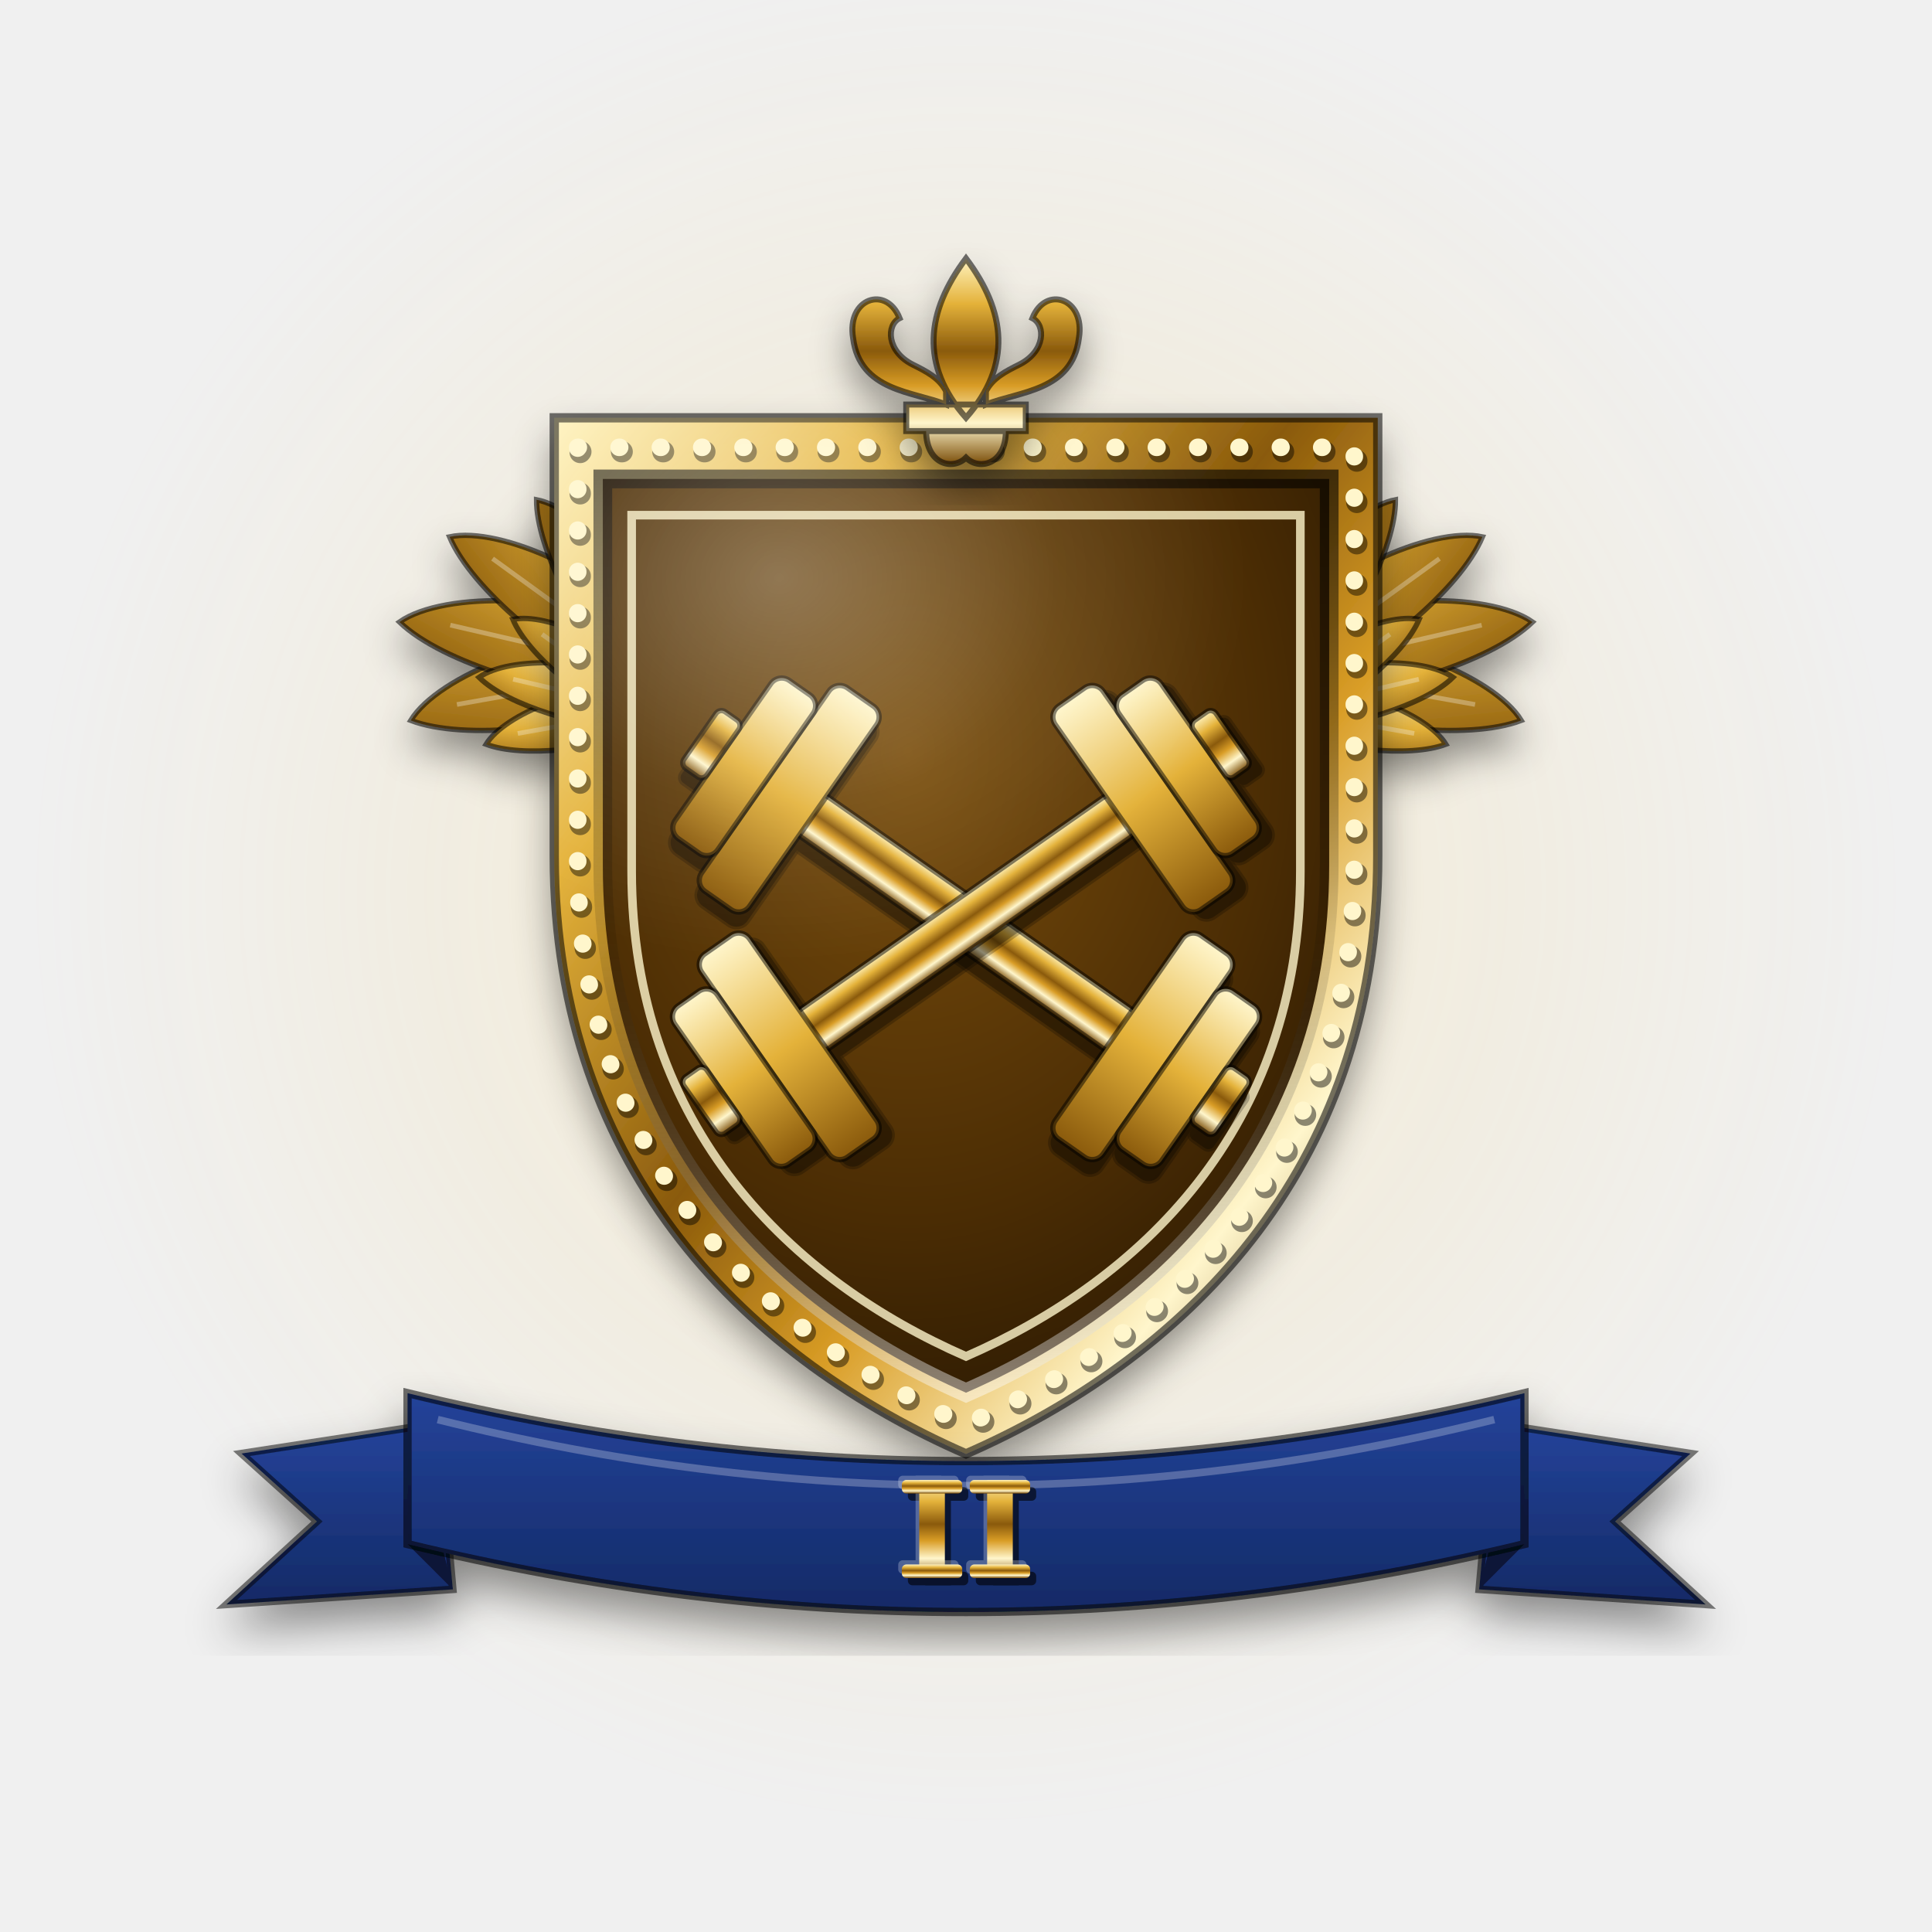
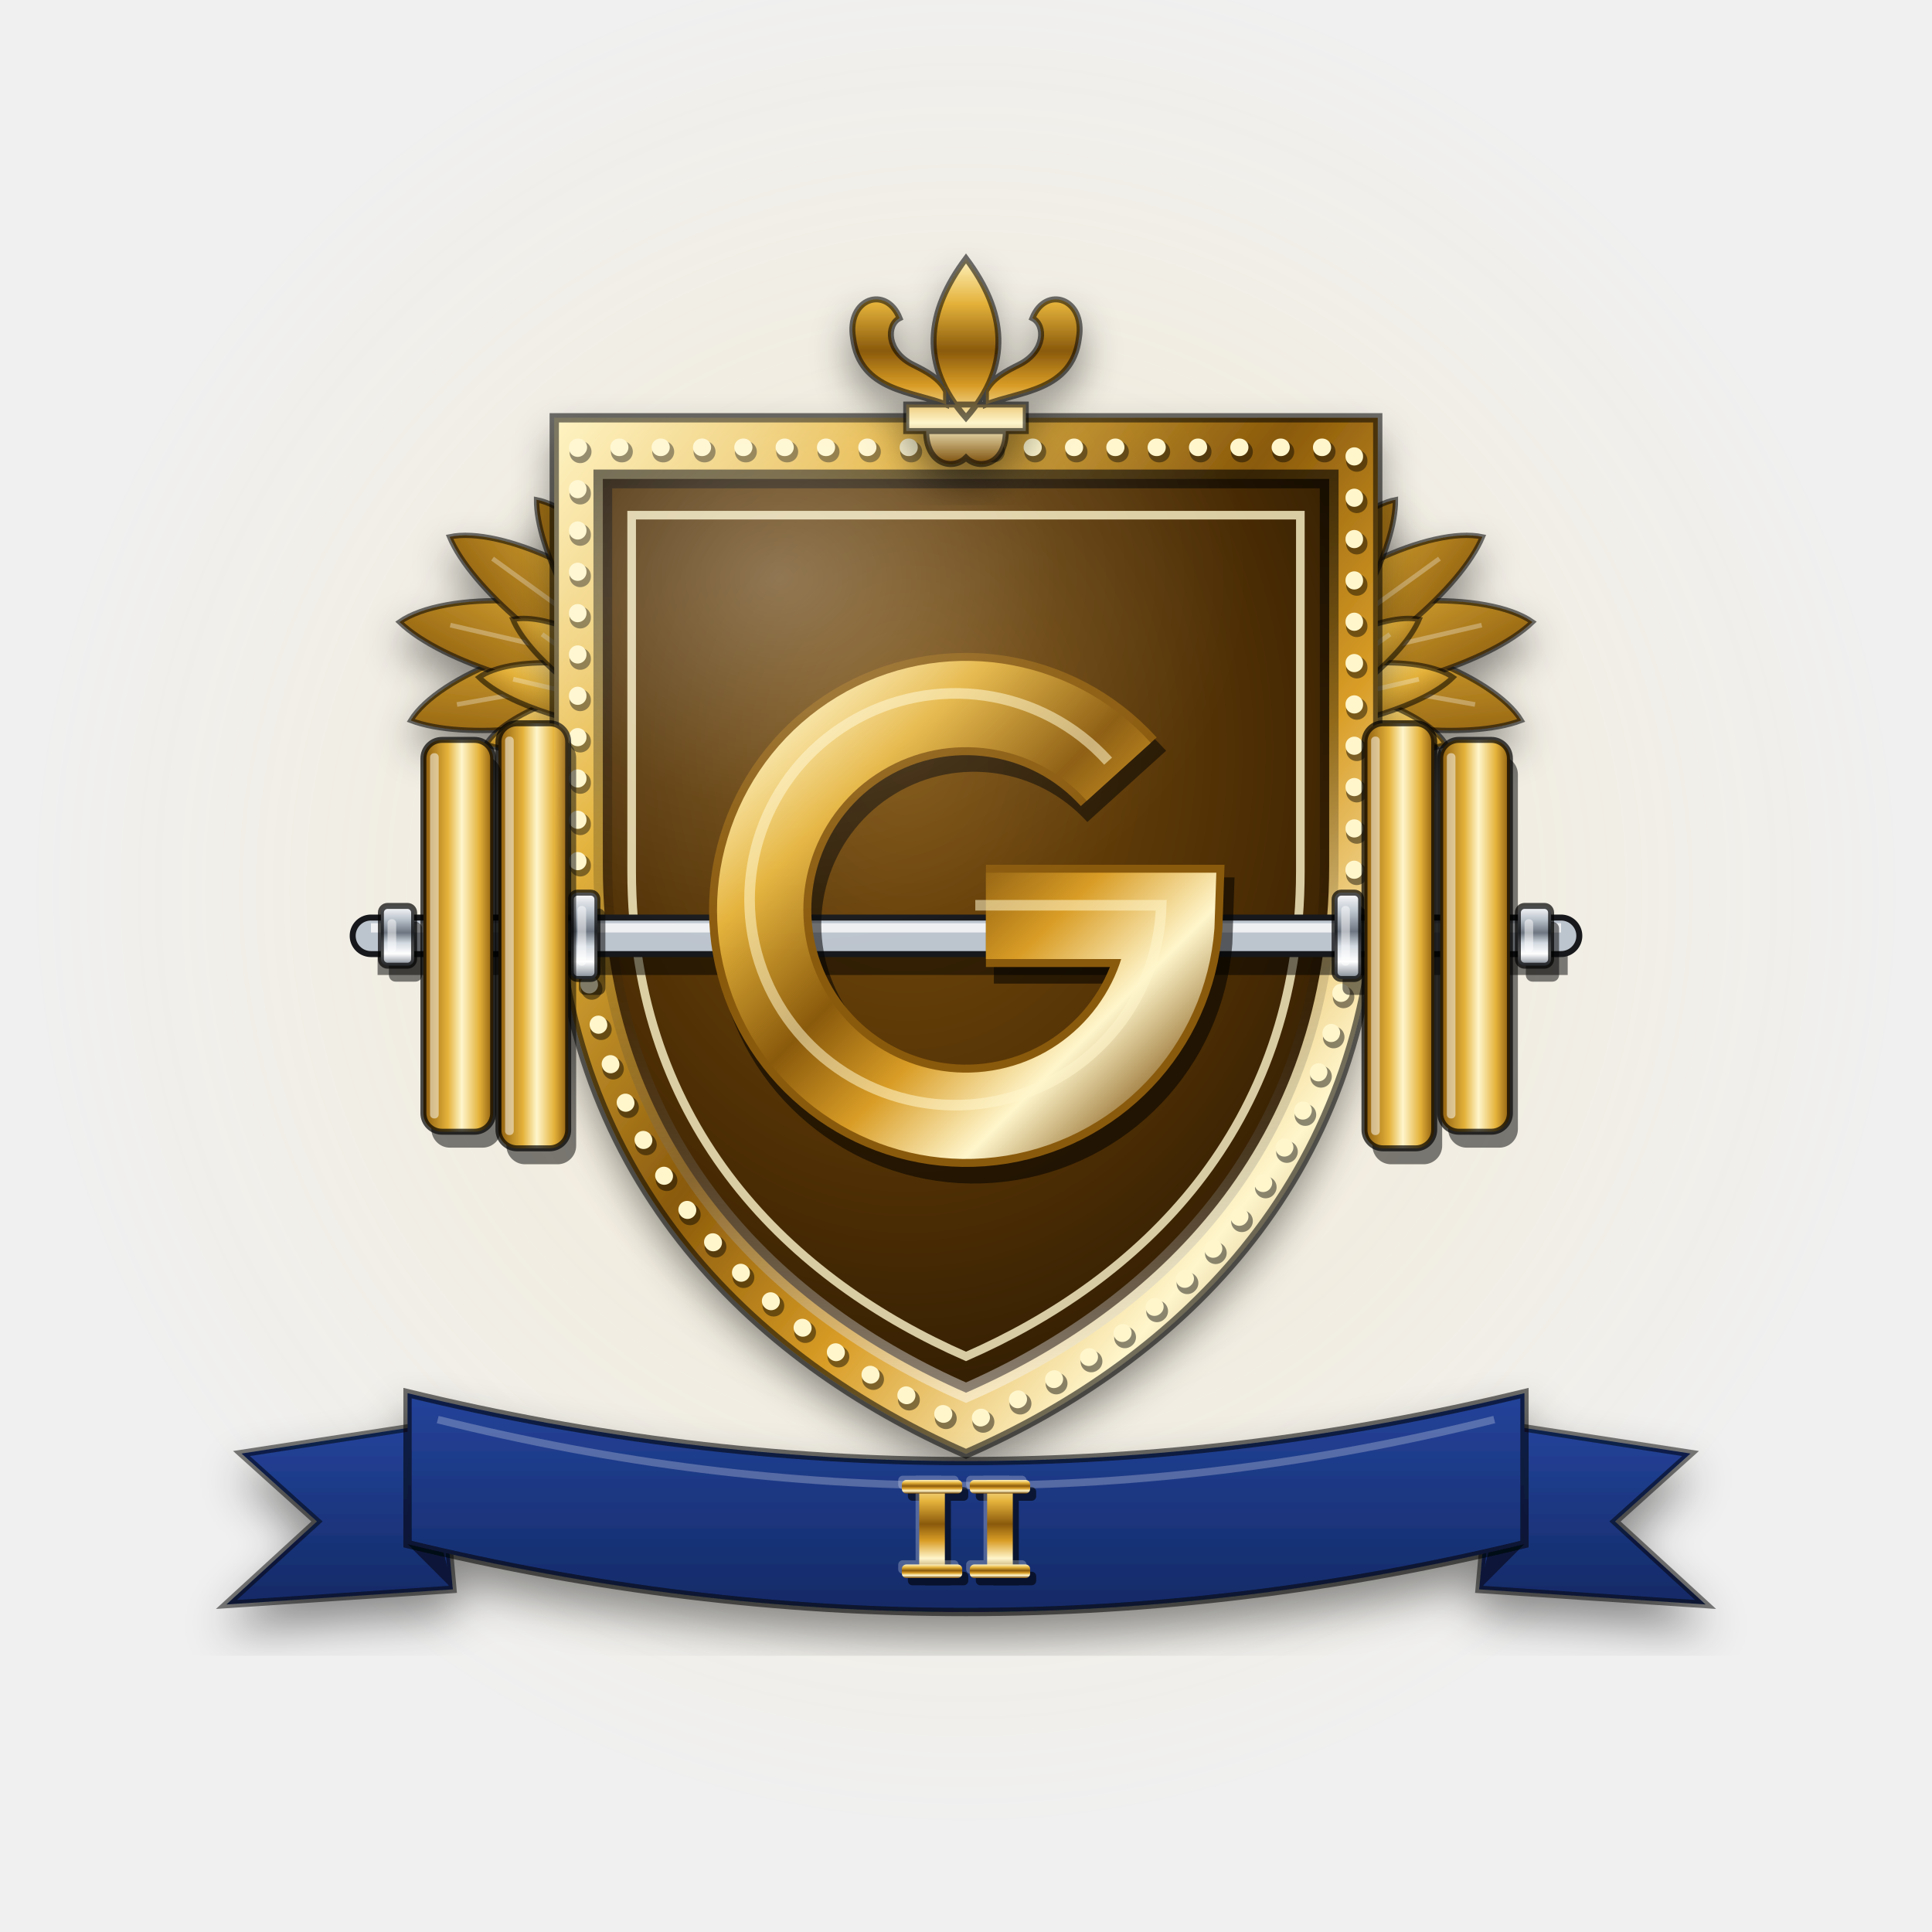
<svg xmlns="http://www.w3.org/2000/svg" viewBox="0 0 256 256">
  <defs>
    <filter id="ds" x="-20%" y="-20%" width="140%" height="140%">
      <feDropShadow dx="0" dy="3" stdDeviation="3" flood-color="#000" flood-opacity=".45" />
    </filter>
    <radialGradient id="r1" cx="0.5" cy="0.5" r="0.5">
      <stop offset="0" stop-color="#ffd25a" stop-opacity="0.3" />
      <stop offset="0.45" stop-color="#ffd25a" stop-opacity="0.12" />
      <stop offset="1" stop-color="#ffd25a" stop-opacity="0" />
    </radialGradient>
    <linearGradient id="l2" x1="0" y1="0" x2="1" y2="1">
      <stop offset="0" stop-color="#e4b23a" />
      <stop offset="1" stop-color="#8a5a0c" />
    </linearGradient>
    <linearGradient id="l3" x1="0" y1="0" x2="1" y2="1">
      <stop offset="0" stop-color="#fff6cc" />
      <stop offset="0.6" stop-color="#e4b23a" />
      <stop offset="1" stop-color="#8a5a0c" />
    </linearGradient>
    <radialGradient id="r4" cx="0.42" cy="0.3" r="0.85">
      <stop offset="0" stop-color="#7a4e0c" />
      <stop offset="0.6" stop-color="#4a2c04" />
      <stop offset="1" stop-color="#221402" />
    </radialGradient>
    <linearGradient id="l5" x1="0" y1="0" x2="1" y2="1">
      <stop offset="0" stop-color="#fff3bf" />
      <stop offset="0.22" stop-color="#e4b23a" />
      <stop offset="0.45" stop-color="#8a5a0c" />
      <stop offset="0.62" stop-color="#d99d26" />
      <stop offset="0.8" stop-color="#fff6cc" />
      <stop offset="1" stop-color="#7a4d08" />
    </linearGradient>
    <linearGradient id="l6" x1="0" y1="0" x2="0" y2="1">
      <stop offset="0" stop-color="#000" stop-opacity="0.6" />
      <stop offset="0.5" stop-color="#000" stop-opacity="0.1" />
      <stop offset="1" stop-color="#fff" stop-opacity="0.45" />
    </linearGradient>
-     <linearGradient id="l7" x1="0" y1="0" x2="0" y2="1">
-       <stop offset="0" stop-color="#fff3bf" />
-       <stop offset="0.22" stop-color="#e4b23a" />
-       <stop offset="0.45" stop-color="#8a5a0c" />
-       <stop offset="0.62" stop-color="#d99d26" />
-       <stop offset="0.8" stop-color="#fff6cc" />
-       <stop offset="1" stop-color="#7a4d08" />
+     <linearGradient id="l7" x1="0" y1="0" x2="1" y2="0">
+       <stop offset="0" stop-color="#8a5a0c" />
+       <stop offset="0.35" stop-color="#e4b23a" />
+       <stop offset="0.55" stop-color="#fff6cc" />
+       <stop offset="0.8" stop-color="#e4b23a" />
+       <stop offset="1" stop-color="#8a5a0c" />
    </linearGradient>
    <linearGradient id="l8" x1="0" y1="0" x2="0" y2="1">
-       <stop offset="0" stop-color="#fff6cc" />
-       <stop offset="0.5" stop-color="#e4b23a" />
-       <stop offset="1" stop-color="#8a5a0c" />
-     </linearGradient>
-     <linearGradient id="l9" x1="0" y1="0" x2="0" y2="1">
-       <stop offset="0" stop-color="#fff3bf" />
-       <stop offset="0.22" stop-color="#e4b23a" />
-       <stop offset="0.45" stop-color="#8a5a0c" />
-       <stop offset="0.62" stop-color="#d99d26" />
-       <stop offset="0.8" stop-color="#fff6cc" />
-       <stop offset="1" stop-color="#7a4d08" />
-     </linearGradient>
-     <linearGradient id="l10" x1="0" y1="0" x2="0" y2="1">
-       <stop offset="0" stop-color="#fff6cc" />
-       <stop offset="0.5" stop-color="#e4b23a" />
-       <stop offset="1" stop-color="#8a5a0c" />
-     </linearGradient>
-     <radialGradient id="r11" cx="0.5" cy="0.5" r="0.5">
+       <stop offset="0" stop-color="#ffffff" />
+       <stop offset="0.22" stop-color="#bcc4cd" />
+       <stop offset="0.45" stop-color="#6c7581" />
+       <stop offset="0.62" stop-color="#d2d9e0" />
+       <stop offset="0.8" stop-color="#ffffff" />
+       <stop offset="1" stop-color="#78818c" />
+     </linearGradient>
+     <linearGradient id="l9" x1="0" y1="0" x2="1" y2="1">
+       <stop offset="0" stop-color="#fff3bf" />
+       <stop offset="0.22" stop-color="#e4b23a" />
+       <stop offset="0.45" stop-color="#8a5a0c" />
+       <stop offset="0.62" stop-color="#d99d26" />
+       <stop offset="0.8" stop-color="#fff6cc" />
+       <stop offset="1" stop-color="#7a4d08" />
+     </linearGradient>
+     <radialGradient id="r10" cx="0.5" cy="0.5" r="0.5">
      <stop offset="0" stop-color="#fff" stop-opacity="0.3" />
      <stop offset="0.6" stop-color="#fff" stop-opacity="0.075" />
      <stop offset="1" stop-color="#fff" stop-opacity="0" />
    </radialGradient>
-     <clipPath id="c12">
+     <clipPath id="c11">
      <path d="M66 46H190V112C190 160 160 188 128 202C96 188 66 160 66 112Z" />
    </clipPath>
+     <linearGradient id="l12" x1="0" y1="0" x2="0" y2="1">
+       <stop offset="0" stop-color="#fff3bf" />
+       <stop offset="0.22" stop-color="#e4b23a" />
+       <stop offset="0.45" stop-color="#8a5a0c" />
+       <stop offset="0.62" stop-color="#d99d26" />
+       <stop offset="0.8" stop-color="#fff6cc" />
+       <stop offset="1" stop-color="#7a4d08" />
+     </linearGradient>
    <linearGradient id="l13" x1="0" y1="0" x2="0" y2="1">
-       <stop offset="0" stop-color="#fff3bf" />
-       <stop offset="0.22" stop-color="#e4b23a" />
-       <stop offset="0.45" stop-color="#8a5a0c" />
-       <stop offset="0.62" stop-color="#d99d26" />
-       <stop offset="0.8" stop-color="#fff6cc" />
-       <stop offset="1" stop-color="#7a4d08" />
-     </linearGradient>
-     <linearGradient id="l14" x1="0" y1="0" x2="0" y2="1">
      <stop offset="0" stop-color="#24439a" />
      <stop offset="1" stop-color="#132a66" />
    </linearGradient>
-     <linearGradient id="l15" x1="0" y1="0" x2="0" y2="1">
+     <linearGradient id="l14" x1="0" y1="0" x2="0" y2="1">
      <stop offset="0" stop-color="#fff3bf" />
      <stop offset="0.22" stop-color="#e4b23a" />
      <stop offset="0.45" stop-color="#8a5a0c" />
      <stop offset="0.62" stop-color="#d99d26" />
      <stop offset="0.8" stop-color="#fff6cc" />
      <stop offset="1" stop-color="#7a4d08" />
    </linearGradient>
  </defs>
  <circle cx="128" cy="118" r="126" fill="url(#r1)" />
  <g transform="translate(128 124) scale(0.88) translate(-128 -124)">
    <g filter="url(#ds)">
      <g transform="translate(176 84) rotate(12)">
        <path d="M0 -4.7C12.7 -9 31 -5.7 36.4 0C29.1 4.7 12.7 6.2 0 4.7Z" fill="url(#l2)" stroke="#000" stroke-opacity=".55" stroke-width=".8" />
        <path d="M2 0L29.1 -0.9" stroke="#fff" stroke-opacity=".3" stroke-width=".7" />
      </g>
      <g transform="translate(176 84) rotate(-11)">
        <path d="M0 -4.9C13.3 -9.4 32.3 -5.9 38 0C30.4 4.9 13.3 6.4 0 4.9Z" fill="url(#l2)" stroke="#000" stroke-opacity=".55" stroke-width=".8" />
        <path d="M2 0L30.4 -1" stroke="#fff" stroke-opacity=".3" stroke-width=".7" />
      </g>
      <g transform="translate(176 84) rotate(-34)">
        <path d="M0 -4.7C12.6 -8.9 30.5 -5.6 35.9 0C28.7 4.7 12.6 6.1 0 4.7Z" fill="url(#l2)" stroke="#000" stroke-opacity=".55" stroke-width=".8" />
        <path d="M2 0L28.7 -0.9" stroke="#fff" stroke-opacity=".3" stroke-width=".7" />
      </g>
      <g transform="translate(176 84) rotate(-57)">
        <path d="M0 -4C10.7 -7.6 26 -4.8 30.6 0C24.5 4 10.7 5.2 0 4Z" fill="url(#l2)" stroke="#000" stroke-opacity=".55" stroke-width=".8" />
        <path d="M2 0L24.5 -0.8" stroke="#fff" stroke-opacity=".3" stroke-width=".7" />
      </g>
      <g transform="translate(176 84) rotate(-80)">
        <path d="M0 -3.1C8.2 -5.8 20 -3.7 23.6 0C18.8 3.1 8.2 4 0 3.1Z" fill="url(#l2)" stroke="#000" stroke-opacity=".55" stroke-width=".8" />
        <path d="M2 0L18.8 -0.6" stroke="#fff" stroke-opacity=".3" stroke-width=".7" />
      </g>
      <g transform="translate(176 90) rotate(12)">
        <path d="M0 -3.2C8.7 -6.1 21.1 -3.9 24.8 0C19.8 3.2 8.7 4.2 0 3.2Z" fill="url(#l3)" stroke="#000" stroke-opacity=".55" stroke-width=".8" />
        <path d="M2 0L19.8 -0.6" stroke="#fff" stroke-opacity=".3" stroke-width=".7" />
      </g>
      <g transform="translate(176 90) rotate(-11)">
        <path d="M0 -3.4C9 -6.4 22 -4 25.8 0C20.7 3.4 9 4.4 0 3.4Z" fill="url(#l3)" stroke="#000" stroke-opacity=".55" stroke-width=".8" />
        <path d="M2 0L20.7 -0.7" stroke="#fff" stroke-opacity=".3" stroke-width=".7" />
      </g>
      <g transform="translate(176 90) rotate(-34)">
        <path d="M0 -3.2C8.5 -6 20.7 -3.8 24.4 0C19.5 3.2 8.5 4.1 0 3.2Z" fill="url(#l3)" stroke="#000" stroke-opacity=".55" stroke-width=".8" />
        <path d="M2 0L19.5 -0.6" stroke="#fff" stroke-opacity=".3" stroke-width=".7" />
      </g>
      <g transform="translate(176 90) rotate(-57)">
        <path d="M0 -2.7C7.3 -5.1 17.7 -3.2 20.8 0C16.7 2.7 7.3 3.5 0 2.7Z" fill="url(#l3)" stroke="#000" stroke-opacity=".55" stroke-width=".8" />
        <path d="M2 0L16.7 -0.5" stroke="#fff" stroke-opacity=".3" stroke-width=".7" />
      </g>
      <g transform="translate(176 90) rotate(-80)">
        <path d="M0 -2.1C5.6 -4 13.6 -2.5 16 0C12.8 2.1 5.6 2.7 0 2.1Z" fill="url(#l3)" stroke="#000" stroke-opacity=".55" stroke-width=".8" />
        <path d="M2 0L12.8 -0.4" stroke="#fff" stroke-opacity=".3" stroke-width=".7" />
      </g>
      <g transform="translate(256 0) scale(-1 1)">
        <g transform="translate(176 84) rotate(12)">
          <path d="M0 -4.7C12.7 -9 31 -5.7 36.4 0C29.1 4.7 12.7 6.2 0 4.7Z" fill="url(#l2)" stroke="#000" stroke-opacity=".55" stroke-width=".8" />
          <path d="M2 0L29.1 -0.9" stroke="#fff" stroke-opacity=".3" stroke-width=".7" />
        </g>
        <g transform="translate(176 84) rotate(-11)">
          <path d="M0 -4.9C13.3 -9.4 32.3 -5.9 38 0C30.4 4.9 13.3 6.4 0 4.9Z" fill="url(#l2)" stroke="#000" stroke-opacity=".55" stroke-width=".8" />
          <path d="M2 0L30.4 -1" stroke="#fff" stroke-opacity=".3" stroke-width=".7" />
        </g>
        <g transform="translate(176 84) rotate(-34)">
          <path d="M0 -4.7C12.6 -8.9 30.5 -5.6 35.9 0C28.7 4.7 12.6 6.1 0 4.7Z" fill="url(#l2)" stroke="#000" stroke-opacity=".55" stroke-width=".8" />
          <path d="M2 0L28.7 -0.9" stroke="#fff" stroke-opacity=".3" stroke-width=".7" />
        </g>
        <g transform="translate(176 84) rotate(-57)">
          <path d="M0 -4C10.7 -7.6 26 -4.8 30.6 0C24.5 4 10.7 5.2 0 4Z" fill="url(#l2)" stroke="#000" stroke-opacity=".55" stroke-width=".8" />
          <path d="M2 0L24.5 -0.8" stroke="#fff" stroke-opacity=".3" stroke-width=".7" />
        </g>
        <g transform="translate(176 84) rotate(-80)">
          <path d="M0 -3.1C8.2 -5.8 20 -3.7 23.6 0C18.8 3.1 8.2 4 0 3.1Z" fill="url(#l2)" stroke="#000" stroke-opacity=".55" stroke-width=".8" />
          <path d="M2 0L18.8 -0.6" stroke="#fff" stroke-opacity=".3" stroke-width=".7" />
        </g>
        <g transform="translate(176 90) rotate(12)">
          <path d="M0 -3.2C8.7 -6.1 21.1 -3.9 24.8 0C19.8 3.2 8.7 4.2 0 3.2Z" fill="url(#l3)" stroke="#000" stroke-opacity=".55" stroke-width=".8" />
          <path d="M2 0L19.8 -0.6" stroke="#fff" stroke-opacity=".3" stroke-width=".7" />
        </g>
        <g transform="translate(176 90) rotate(-11)">
          <path d="M0 -3.4C9 -6.4 22 -4 25.8 0C20.7 3.4 9 4.4 0 3.4Z" fill="url(#l3)" stroke="#000" stroke-opacity=".55" stroke-width=".8" />
          <path d="M2 0L20.7 -0.7" stroke="#fff" stroke-opacity=".3" stroke-width=".7" />
        </g>
        <g transform="translate(176 90) rotate(-34)">
          <path d="M0 -3.2C8.5 -6 20.7 -3.8 24.4 0C19.5 3.2 8.5 4.1 0 3.2Z" fill="url(#l3)" stroke="#000" stroke-opacity=".55" stroke-width=".8" />
          <path d="M2 0L19.5 -0.6" stroke="#fff" stroke-opacity=".3" stroke-width=".7" />
        </g>
        <g transform="translate(176 90) rotate(-57)">
          <path d="M0 -2.7C7.3 -5.1 17.7 -3.2 20.8 0C16.7 2.7 7.3 3.5 0 2.7Z" fill="url(#l3)" stroke="#000" stroke-opacity=".55" stroke-width=".8" />
          <path d="M2 0L16.7 -0.5" stroke="#fff" stroke-opacity=".3" stroke-width=".7" />
        </g>
        <g transform="translate(176 90) rotate(-80)">
          <path d="M0 -2.1C5.6 -4 13.6 -2.5 16 0C12.8 2.1 5.6 2.7 0 2.1Z" fill="url(#l3)" stroke="#000" stroke-opacity=".55" stroke-width=".8" />
          <path d="M2 0L12.8 -0.4" stroke="#fff" stroke-opacity=".3" stroke-width=".7" />
        </g>
      </g>
    </g>
    <path d="M66 46H190V112C190 160 160 188 128 202C96 188 66 160 66 112Z" fill="url(#l5)" filter="url(#ds)" />
    <path d="M66 46H190V112C190 160 160 188 128 202C96 188 66 160 66 112Z" fill="none" stroke="#000" stroke-opacity=".55" stroke-width="1.4" />
    <g transform="translate(128 124) scale(0.882) translate(-128 -124)">
      <path d="M66 46H190V112C190 160 160 188 128 202C96 188 66 160 66 112Z" fill="url(#r4)" />
      <path d="M66 46H190V112C190 160 160 188 128 202C96 188 66 160 66 112Z" fill="none" stroke="url(#l6)" stroke-width="3.2" />
    </g>
    <g transform="translate(128 124) scale(0.943) translate(-128 -124)">
      <path d="M66 46H190V112C190 160 160 188 128 202C96 188 66 160 66 112Z" fill="none" stroke="#000" stroke-opacity=".45" stroke-width="3.4" stroke-linecap="round" stroke-dasharray="0.1 6.5" transform="translate(.4 .7)" />
      <path d="M66 46H190V112C190 160 160 188 128 202C96 188 66 160 66 112Z" fill="none" stroke="#fff6cc" stroke-width="2.8" stroke-linecap="round" stroke-dasharray="0.1 6.5" />
    </g>
    <g transform="translate(128 124) scale(0.812) translate(-128 -124)">
      <path d="M66 46H190V112C190 160 160 188 128 202C96 188 66 160 66 112Z" fill="none" stroke="#fff6cc" stroke-opacity=".8" stroke-width="1.6" />
    </g>
-     <g transform="translate(128 122) rotate(35)">
-       <g transform="translate(1 2)" opacity="0.45">
-         <rect fill="#000" x="-31.2" y="-3.6" width="62.4" height="7.3" rx="3.6" data-f="url(#l7)" stroke="#000" stroke-opacity=".5" stroke-width=".8" />
-         <rect fill="#000" x="-36.9" y="-18.7" width="8.8" height="37.4" rx="2" data-f="url(#l8)" stroke="#000" stroke-opacity=".5" stroke-width=".8" />
-         <rect fill="#000" x="-44.7" y="-14.6" width="7.8" height="29.1" rx="2" data-f="url(#l8)" stroke="#000" stroke-opacity=".5" stroke-width=".8" />
-         <rect fill="#000" x="-48.9" y="-5.2" width="4.2" height="10.4" rx="1" data-f="url(#l7)" stroke="#000" stroke-opacity=".5" stroke-width=".8" />
-         <rect fill="#000" x="28.1" y="-18.7" width="8.8" height="37.4" rx="2" data-f="url(#l8)" stroke="#000" stroke-opacity=".5" stroke-width=".8" />
-         <rect fill="#000" x="36.9" y="-14.6" width="7.8" height="29.1" rx="2" data-f="url(#l8)" stroke="#000" stroke-opacity=".5" stroke-width=".8" />
-         <rect fill="#000" x="44.7" y="-5.2" width="4.2" height="10.4" rx="1" data-f="url(#l7)" stroke="#000" stroke-opacity=".5" stroke-width=".8" />
-       </g>
-       <rect x="-31.2" y="-3.6" width="62.4" height="7.3" rx="3.6" fill="url(#l7)" stroke="#000" stroke-opacity=".5" stroke-width=".8" />
-       <rect x="-36.9" y="-18.7" width="8.8" height="37.4" rx="2" fill="url(#l8)" stroke="#000" stroke-opacity=".5" stroke-width=".8" />
-       <rect x="-44.7" y="-14.6" width="7.8" height="29.1" rx="2" fill="url(#l8)" stroke="#000" stroke-opacity=".5" stroke-width=".8" />
-       <rect x="-48.9" y="-5.2" width="4.2" height="10.4" rx="1" fill="url(#l7)" stroke="#000" stroke-opacity=".5" stroke-width=".8" />
-       <rect x="28.1" y="-18.7" width="8.8" height="37.4" rx="2" fill="url(#l8)" stroke="#000" stroke-opacity=".5" stroke-width=".8" />
-       <rect x="36.9" y="-14.6" width="7.8" height="29.1" rx="2" fill="url(#l8)" stroke="#000" stroke-opacity=".5" stroke-width=".8" />
-       <rect x="44.7" y="-5.2" width="4.2" height="10.4" rx="1" fill="url(#l7)" stroke="#000" stroke-opacity=".5" stroke-width=".8" />
-     </g>
-     <g transform="translate(128 122) rotate(-35)">
-       <g transform="translate(1 2)" opacity="0.45">
-         <rect fill="#000" x="-31.2" y="-3.6" width="62.4" height="7.3" rx="3.6" data-f="url(#l9)" stroke="#000" stroke-opacity=".5" stroke-width=".8" />
-         <rect fill="#000" x="-36.9" y="-18.7" width="8.8" height="37.4" rx="2" data-f="url(#l10)" stroke="#000" stroke-opacity=".5" stroke-width=".8" />
-         <rect fill="#000" x="-44.7" y="-14.6" width="7.8" height="29.1" rx="2" data-f="url(#l10)" stroke="#000" stroke-opacity=".5" stroke-width=".8" />
-         <rect fill="#000" x="-48.9" y="-5.2" width="4.2" height="10.4" rx="1" data-f="url(#l9)" stroke="#000" stroke-opacity=".5" stroke-width=".8" />
-         <rect fill="#000" x="28.1" y="-18.7" width="8.8" height="37.4" rx="2" data-f="url(#l10)" stroke="#000" stroke-opacity=".5" stroke-width=".8" />
-         <rect fill="#000" x="36.9" y="-14.6" width="7.8" height="29.1" rx="2" data-f="url(#l10)" stroke="#000" stroke-opacity=".5" stroke-width=".8" />
-         <rect fill="#000" x="44.7" y="-5.2" width="4.2" height="10.4" rx="1" data-f="url(#l9)" stroke="#000" stroke-opacity=".5" stroke-width=".8" />
-       </g>
-       <rect x="-31.2" y="-3.6" width="62.4" height="7.3" rx="3.6" fill="url(#l9)" stroke="#000" stroke-opacity=".5" stroke-width=".8" />
-       <rect x="-36.9" y="-18.7" width="8.8" height="37.4" rx="2" fill="url(#l10)" stroke="#000" stroke-opacity=".5" stroke-width=".8" />
-       <rect x="-44.7" y="-14.6" width="7.8" height="29.1" rx="2" fill="url(#l10)" stroke="#000" stroke-opacity=".5" stroke-width=".8" />
-       <rect x="-48.9" y="-5.2" width="4.2" height="10.4" rx="1" fill="url(#l9)" stroke="#000" stroke-opacity=".5" stroke-width=".8" />
-       <rect x="28.1" y="-18.7" width="8.8" height="37.4" rx="2" fill="url(#l10)" stroke="#000" stroke-opacity=".5" stroke-width=".8" />
-       <rect x="36.9" y="-14.6" width="7.8" height="29.1" rx="2" fill="url(#l10)" stroke="#000" stroke-opacity=".5" stroke-width=".8" />
-       <rect x="44.7" y="-5.2" width="4.2" height="10.4" rx="1" fill="url(#l9)" stroke="#000" stroke-opacity=".5" stroke-width=".8" />
-     </g>
-     <g clip-path="url(#c12)">
-       <ellipse cx="100" cy="70" rx="70" ry="58" fill="url(#r11)" />
+     <path d="M38.4 124 L45.9 124 L53.3 124 L60.8 124 L68.3 124 L75.7 124 L83.2 124 L90.7 124 L98.1 124 L105.6 124 L113.1 124 L120.5 124 L128 124 L135.5 124 L142.9 124 L150.4 124 L157.9 124 L165.3 124 L172.8 124 L180.3 124 L187.7 124 L195.2 124 L202.7 124 L210.1 124 L217.6 124" fill="none" stroke="#000" stroke-opacity=".5" stroke-width="7" transform="translate(1 2.4)" />
+     <path d="M38.4 124 L45.9 124 L53.3 124 L60.8 124 L68.3 124 L75.7 124 L83.2 124 L90.7 124 L98.1 124 L105.6 124 L113.1 124 L120.5 124 L128 124 L135.5 124 L142.9 124 L150.4 124 L157.9 124 L165.3 124 L172.8 124 L180.3 124 L187.7 124 L195.2 124 L202.7 124 L210.1 124 L217.6 124" fill="none" stroke="#17181b" stroke-width="6.4" stroke-linecap="round" />
+     <path d="M38.4 124 L45.9 124 L53.3 124 L60.8 124 L68.3 124 L75.7 124 L83.2 124 L90.7 124 L98.1 124 L105.6 124 L113.1 124 L120.5 124 L128 124 L135.5 124 L142.9 124 L150.4 124 L157.9 124 L165.3 124 L172.8 124 L180.3 124 L187.7 124 L195.2 124 L202.7 124 L210.1 124 L217.6 124" fill="none" stroke="#bcc4cd" stroke-width="4.6" stroke-linecap="round" />
+     <path d="M38.4 124 L45.9 124 L53.3 124 L60.8 124 L68.3 124 L75.7 124 L83.2 124 L90.7 124 L98.1 124 L105.6 124 L113.1 124 L120.5 124 L128 124 L135.5 124 L142.9 124 L150.4 124 L157.9 124 L165.3 124 L172.8 124 L180.3 124 L187.7 124 L195.2 124 L202.7 124 L210.1 124 L217.6 124" fill="none" stroke="#ffffff" stroke-opacity=".75" stroke-width="1.4" transform="translate(0 -1.2)" />
+     <g transform="translate(70.5 124) rotate(-0)">
+       <rect x="-0.8" y="-4.1" width="4" height="13" rx="1" fill="#000" opacity=".5" />
+       <rect x="-2" y="-6.5" width="4" height="13" rx="1" fill="url(#l8)" stroke="#000" stroke-opacity=".7" stroke-width=".9" />
+       <rect x="-1" y="-4.5" width="1.3" height="9" rx=".6" fill="#fff" opacity=".5" />
+     </g>
+     <g transform="translate(62.8 124) rotate(-0)">
+       <rect x="-4" y="-29.6" width="10.5" height="64" rx="2.8" fill="#000" opacity=".5" />
+       <rect x="-5.2" y="-32" width="10.5" height="64" rx="2.8" fill="url(#l7)" stroke="#000" stroke-opacity=".7" stroke-width=".9" />
+       <rect x="-4.2" y="-30" width="1.3" height="60" rx=".6" fill="#fff" opacity=".5" />
+     </g>
+     <g transform="translate(51.5 124) rotate(-0)">
+       <rect x="-4" y="-27.1" width="10.5" height="59" rx="2.8" fill="#000" opacity=".5" />
+       <rect x="-5.2" y="-29.5" width="10.5" height="59" rx="2.8" fill="url(#l7)" stroke="#000" stroke-opacity=".7" stroke-width=".9" />
+       <rect x="-4.2" y="-27.5" width="1.3" height="55" rx=".6" fill="#fff" opacity=".5" />
+     </g>
+     <g transform="translate(42.4 124) rotate(-0)">
+       <rect x="-1.3" y="-2.1" width="5" height="9" rx="1" fill="#000" opacity=".5" />
+       <rect x="-2.5" y="-4.5" width="5" height="9" rx="1" fill="url(#l8)" stroke="#000" stroke-opacity=".7" stroke-width=".9" />
+       <rect x="-1.5" y="-2.5" width="1.3" height="5" rx=".6" fill="#fff" opacity=".5" />
+     </g>
+     <g transform="translate(185.5 124) rotate(0)">
+       <rect x="-0.8" y="-4.1" width="4" height="13" rx="1" fill="#000" opacity=".5" />
+       <rect x="-2" y="-6.5" width="4" height="13" rx="1" fill="url(#l8)" stroke="#000" stroke-opacity=".7" stroke-width=".9" />
+       <rect x="-1" y="-4.5" width="1.3" height="9" rx=".6" fill="#fff" opacity=".5" />
+     </g>
+     <g transform="translate(193.2 124) rotate(0)">
+       <rect x="-4" y="-29.6" width="10.5" height="64" rx="2.8" fill="#000" opacity=".5" />
+       <rect x="-5.2" y="-32" width="10.5" height="64" rx="2.8" fill="url(#l7)" stroke="#000" stroke-opacity=".7" stroke-width=".9" />
+       <rect x="-4.2" y="-30" width="1.3" height="60" rx=".6" fill="#fff" opacity=".5" />
+     </g>
+     <g transform="translate(204.6 124) rotate(0)">
+       <rect x="-4" y="-27.1" width="10.5" height="59" rx="2.8" fill="#000" opacity=".5" />
+       <rect x="-5.2" y="-29.5" width="10.5" height="59" rx="2.8" fill="url(#l7)" stroke="#000" stroke-opacity=".7" stroke-width=".9" />
+       <rect x="-4.2" y="-27.5" width="1.3" height="55" rx=".6" fill="#fff" opacity=".5" />
+     </g>
+     <g transform="translate(213.6 124) rotate(0)">
+       <rect x="-1.3" y="-2.1" width="5" height="9" rx="1" fill="#000" opacity=".5" />
+       <rect x="-2.5" y="-4.5" width="5" height="9" rx="1" fill="url(#l8)" stroke="#000" stroke-opacity=".7" stroke-width=".9" />
+       <rect x="-1.5" y="-2.5" width="1.3" height="5" rx=".6" fill="#fff" opacity=".5" />
+     </g>
+     <path d="M151 99.3A31 31 0 1 0 159 121H131" fill="none" stroke="#000" stroke-opacity=".55" stroke-width="16" transform="translate(1.2 2.2)" />
+     <path d="M151 99.3A31 31 0 1 0 159 121H131" fill="none" stroke="#8a5a0c" stroke-width="15.4" />
+     <path d="M151 99.3A31 31 0 1 0 159 121H131" fill="none" stroke="url(#l9)" stroke-width="13" />
+     <path d="M151 99.3A31 31 0 1 0 159 121H131" fill="none" stroke="#fff6cc" stroke-opacity=".55" stroke-width="1.6" transform="translate(-1.6 -1.6)" />
+     <g clip-path="url(#c11)">
+       <ellipse cx="100" cy="70" rx="70" ry="58" fill="url(#r10)" />
    </g>
    <g transform="translate(128 44) scale(1.0)" filter="url(#ds)">
-       <path d="M0 -22C6 -14 7 -6 0 2C-7 -6 -6 -14 0 -22ZM-3 0C-8 -2 -16 -2 -17 -10C-18 -16 -12 -18 -10 -13C-12 -12 -12 -8 -8 -6C-6 -5 -4 -4 -3 -2ZM3 0C8 -2 16 -2 17 -10C18 -16 12 -18 10 -13C12 -12 12 -8 8 -6C6 -5 4 -4 3 -2ZM-9 0H9V4H-9Z M-6 4C-6 9 -2 10 0 8C2 10 6 9 6 4Z" fill="url(#l13)" stroke="#000" stroke-opacity=".55" stroke-width=".9" />
+       <path d="M0 -22C6 -14 7 -6 0 2C-7 -6 -6 -14 0 -22ZM-3 0C-8 -2 -16 -2 -17 -10C-18 -16 -12 -18 -10 -13C-12 -12 -12 -8 -8 -6C-6 -5 -4 -4 -3 -2ZM3 0C8 -2 16 -2 17 -10C18 -16 12 -18 10 -13C12 -12 12 -8 8 -6C6 -5 4 -4 3 -2ZM-9 0H9V4H-9Z M-6 4C-6 9 -2 10 0 8C2 10 6 9 6 4Z" fill="url(#l12)" stroke="#000" stroke-opacity=".55" stroke-width=".9" />
    </g>
  </g>
  <g filter="url(#ds)">
-     <path d="M58 188.6L32 192.6L42 201.6L30 212.6L60 210.6Z" fill="url(#l14)" stroke="#000" stroke-opacity=".5" stroke-width="1" />
-     <path d="M198 188.6L224 192.6L214 201.6L226 212.6L196 210.6Z" fill="url(#l14)" stroke="#000" stroke-opacity=".5" stroke-width="1" />
+     <path d="M58 188.6L32 192.6L42 201.6L30 212.6L60 210.6Z" fill="url(#l13)" stroke="#000" stroke-opacity=".5" stroke-width="1" />
+     <path d="M198 188.6L224 192.6L214 201.6L226 212.6L196 210.6Z" fill="url(#l13)" stroke="#000" stroke-opacity=".5" stroke-width="1" />
    <path d="M54 204.6L60 210.6L58 202.6Z" fill="#0a1638" />
    <path d="M202 204.6L196 210.6L198 202.6Z" fill="#0a1638" />
-     <path d="M54 184.6Q128 202.6 202 184.6L202 204.6Q128 222.6 54 204.6Z" fill="url(#l14)" stroke="#000" stroke-opacity=".55" stroke-width="1.1" />
+     <path d="M54 184.6Q128 202.6 202 184.6L202 204.6Q128 222.6 54 204.6Z" fill="url(#l13)" stroke="#000" stroke-opacity=".55" stroke-width="1.1" />
    <path d="M58 188.1Q128 205.6 198 188.1" fill="none" stroke="#fff" stroke-opacity=".25" stroke-width="1" />
  </g>
  <g transform="translate(0.8 0.96)" fill="#000" opacity="0.6">
    <rect x="121.8" y="196.1" width="3.4" height="13" />
    <rect x="119.5" y="196.1" width="8" height="1.8" rx=".6" />
    <rect x="119.5" y="207.3" width="8" height="1.8" rx=".6" />
    <rect x="130.8" y="196.1" width="3.4" height="13" />
    <rect x="128.5" y="196.1" width="8" height="1.8" rx=".6" />
    <rect x="128.5" y="207.3" width="8" height="1.8" rx=".6" />
  </g>
  <g transform="translate(-0.48 -0.56)" fill="#fff" opacity="0.25">
    <rect x="121.8" y="196.1" width="3.4" height="13" />
    <rect x="119.5" y="196.1" width="8" height="1.8" rx=".6" />
    <rect x="119.5" y="207.3" width="8" height="1.8" rx=".6" />
    <rect x="130.8" y="196.1" width="3.4" height="13" />
    <rect x="128.5" y="196.1" width="8" height="1.8" rx=".6" />
    <rect x="128.5" y="207.3" width="8" height="1.8" rx=".6" />
  </g>
-   <g fill="url(#l15)">
+   <g fill="url(#l14)">
    <rect x="121.8" y="196.1" width="3.4" height="13" />
    <rect x="119.5" y="196.1" width="8" height="1.8" rx=".6" />
    <rect x="119.5" y="207.3" width="8" height="1.8" rx=".6" />
    <rect x="130.8" y="196.1" width="3.4" height="13" />
    <rect x="128.5" y="196.1" width="8" height="1.8" rx=".6" />
    <rect x="128.5" y="207.3" width="8" height="1.8" rx=".6" />
  </g>
</svg>
